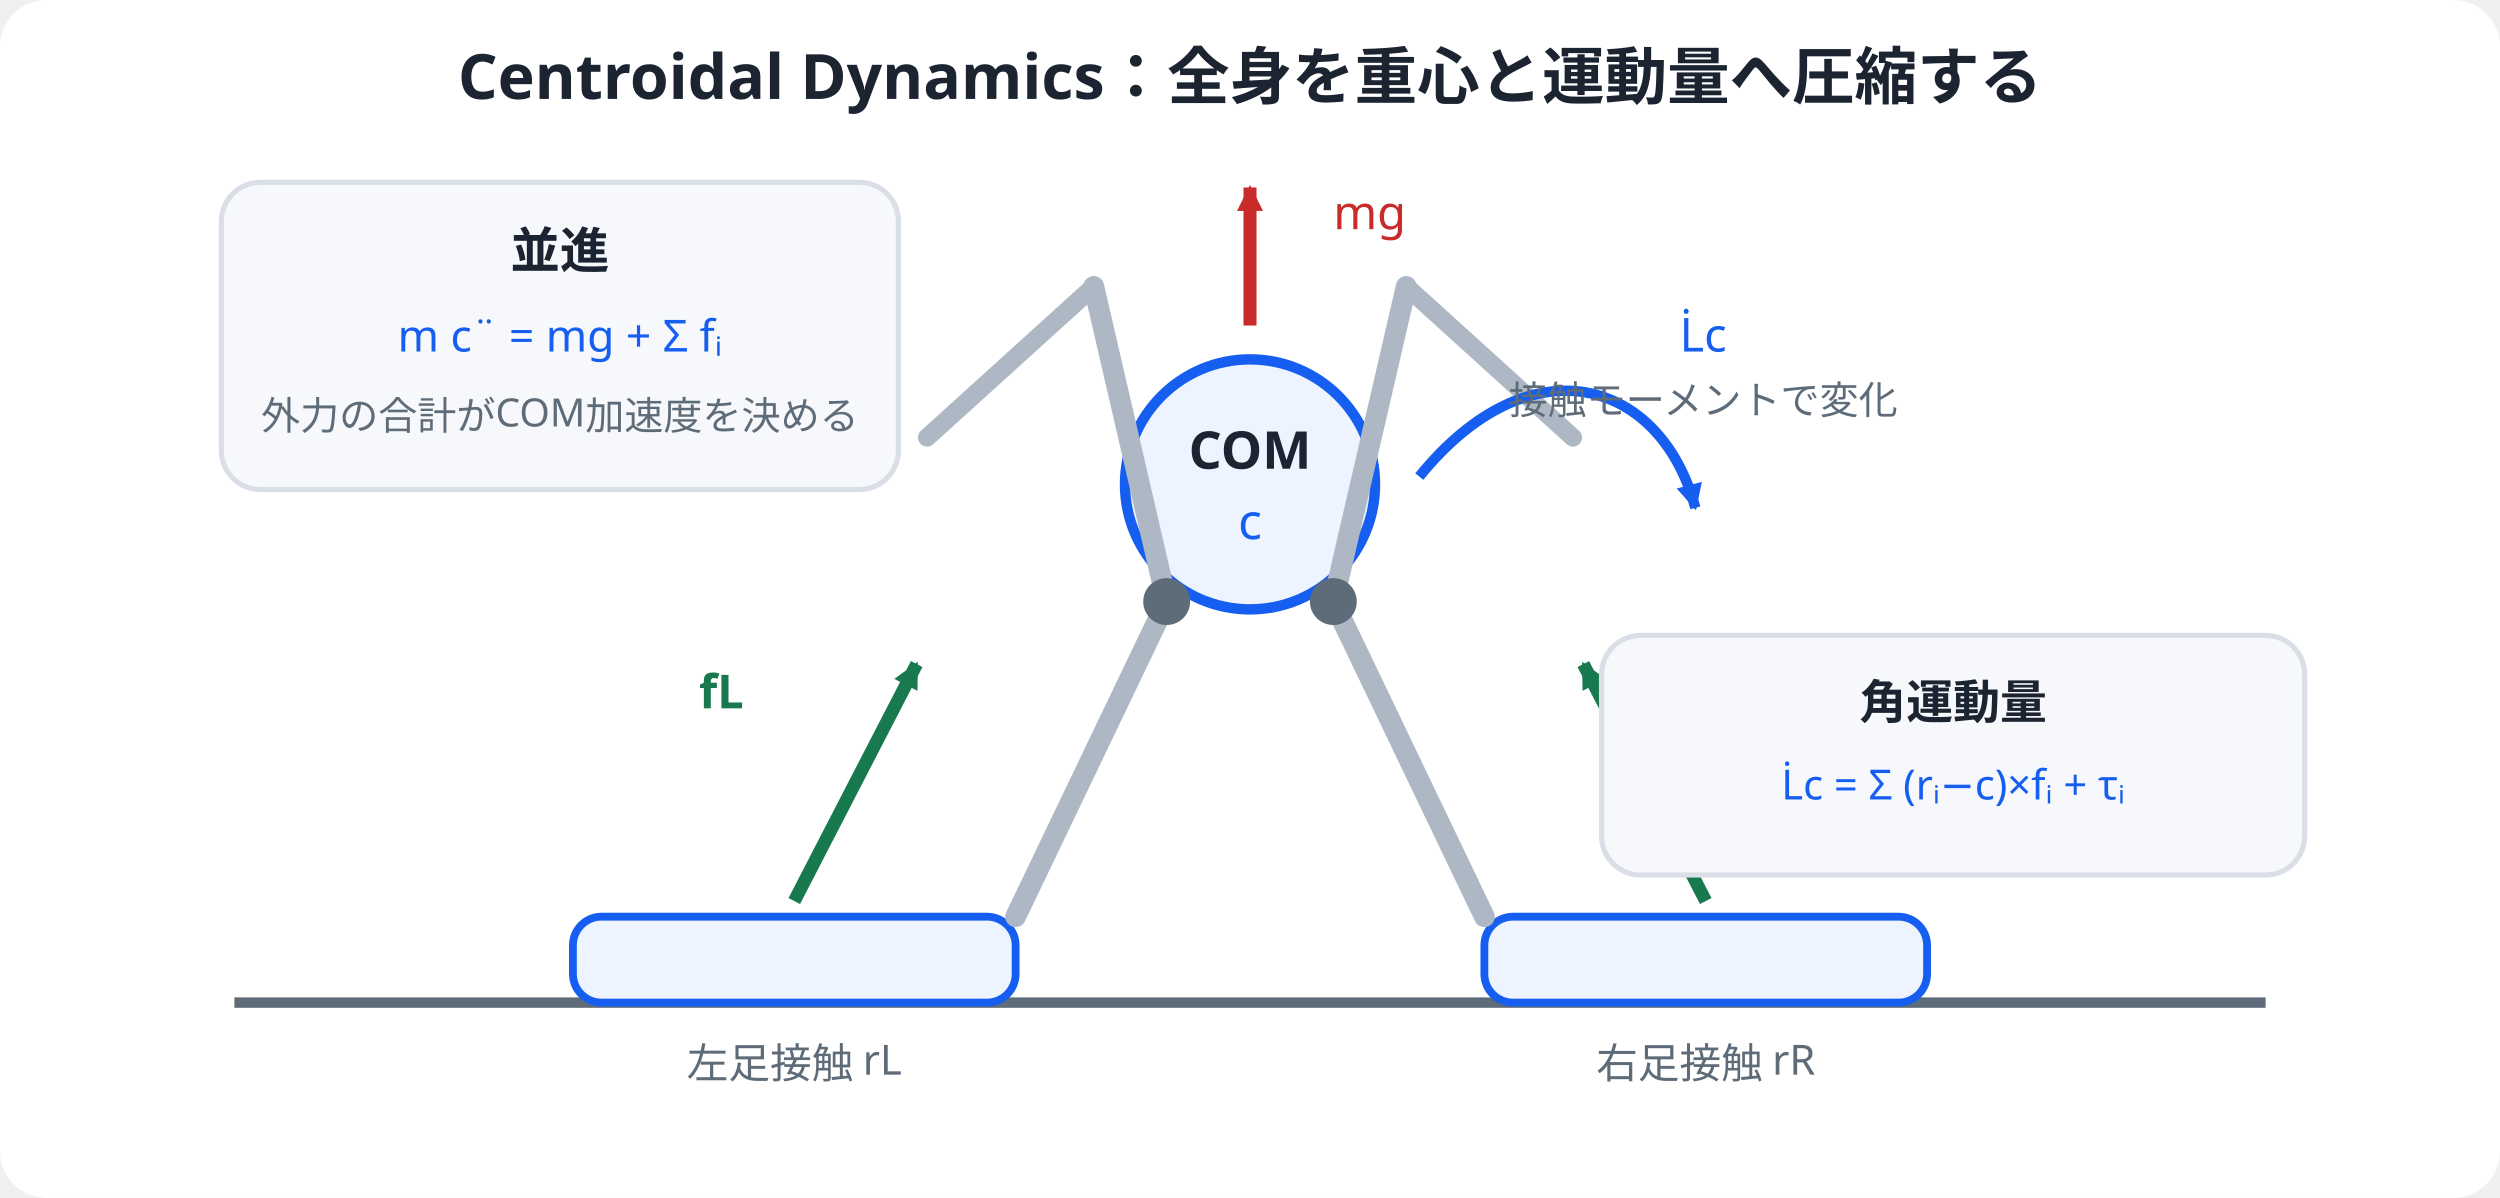
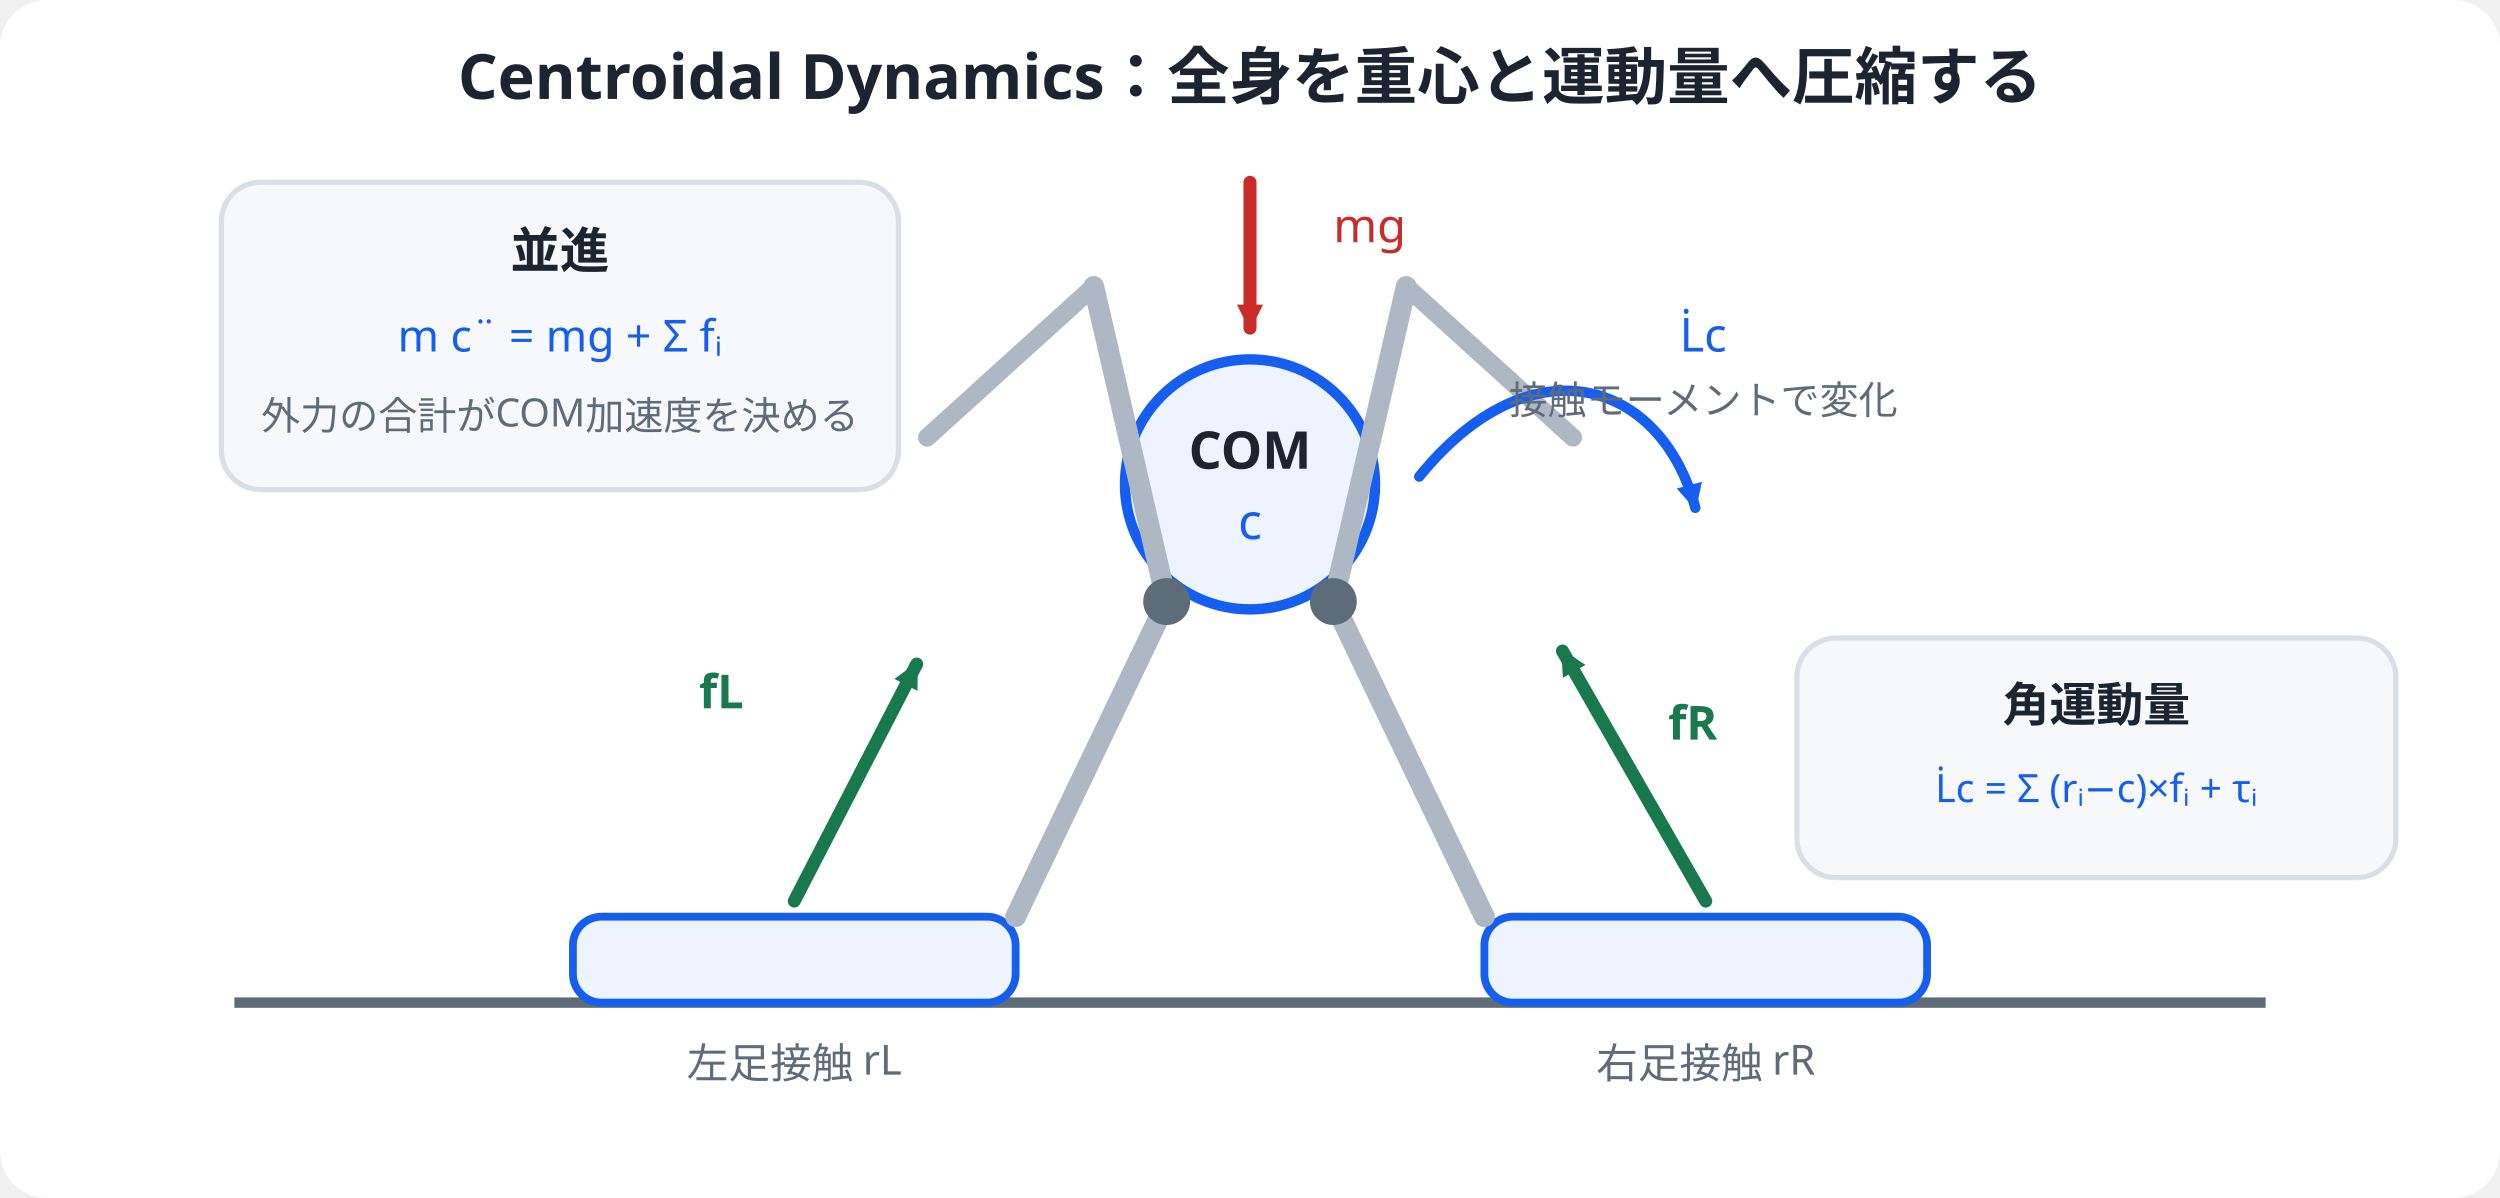
<svg xmlns="http://www.w3.org/2000/svg" width="960" height="460" viewBox="0 0 960 460" role="img" aria-labelledby="title desc">
  <defs>
    <marker id="blueArrow" markerUnits="userSpaceOnUse" markerWidth="12" markerHeight="12" viewBox="0 0 12 12" refX="10" refY="6" orient="auto">
      <path d="M1 1 L11 6 L1 11 Z" fill="#155eef" />
    </marker>
    <marker id="redArrow" markerUnits="userSpaceOnUse" markerWidth="12" markerHeight="12" viewBox="0 0 12 12" refX="10" refY="6" orient="auto">
      <path d="M1 1 L11 6 L1 11 Z" fill="#c92a2a" />
    </marker>
    <marker id="greenArrow" markerUnits="userSpaceOnUse" markerWidth="12" markerHeight="12" viewBox="0 0 12 12" refX="10" refY="6" orient="auto">
      <path d="M1 1 L11 6 L1 11 Z" fill="#18794e" />
    </marker>
  </defs>
  <rect width="960" height="460" rx="18" fill="#ffffff" />
  <text x="480" y="38" text-anchor="middle" font-family="system-ui,sans-serif" font-size="24" font-weight="700" fill="#1b2430">Centroidal Dynamics：全身を重心と運動量へ圧縮する</text>
  <line x1="90" y1="385" x2="870" y2="385" stroke="#5e6b78" stroke-width="4" />
  <rect x="220" y="352" width="170" height="33" rx="11" fill="#eef4ff" stroke="#155eef" stroke-width="3" />
  <rect x="570" y="352" width="170" height="33" rx="11" fill="#eef4ff" stroke="#155eef" stroke-width="3" />
  <text x="305" y="414" text-anchor="middle" font-family="system-ui,sans-serif" font-size="16" fill="#5e6b78">左足接触 rL</text>
  <text x="655" y="414" text-anchor="middle" font-family="system-ui,sans-serif" font-size="16" fill="#5e6b78">右足接触 rR</text>
  <circle cx="480" cy="186" r="48" fill="#eef4ff" stroke="#155eef" stroke-width="4" />
  <text x="480" y="180" text-anchor="middle" font-family="system-ui,sans-serif" font-size="20" font-weight="700" fill="#1b2430">COM</text>
  <text x="480" y="207" text-anchor="middle" font-family="system-ui,sans-serif" font-size="19" fill="#155eef">c</text>
  <path d="M390 352 L448 231" stroke="#aeb8c4" stroke-width="8" stroke-linecap="round" />
  <path d="M570 352 L512 231" stroke="#aeb8c4" stroke-width="8" stroke-linecap="round" />
  <path d="M448 231 L420 110" stroke="#aeb8c4" stroke-width="8" stroke-linecap="round" />
  <path d="M512 231 L540 110" stroke="#aeb8c4" stroke-width="8" stroke-linecap="round" />
  <path d="M420 110 L356 168" stroke="#aeb8c4" stroke-width="7" stroke-linecap="round" />
  <path d="M540 110 L604 168" stroke="#aeb8c4" stroke-width="7" stroke-linecap="round" />
  <circle cx="448" cy="231" r="9" fill="#5e6b78" />
  <circle cx="512" cy="231" r="9" fill="#5e6b78" />
-   <line x1="305" y1="346" x2="352" y2="255" stroke="#18794e" stroke-width="5" marker-end="url(#greenArrow)" />
-   <text x="277" y="272" text-anchor="middle" font-family="system-ui,sans-serif" font-size="18" font-weight="700" fill="#18794e">fL</text>
-   <line x1="655" y1="346" x2="608" y2="255" stroke="#18794e" stroke-width="5" marker-end="url(#greenArrow)" />
-   <text x="685" y="272" text-anchor="middle" font-family="system-ui,sans-serif" font-size="18" font-weight="700" fill="#18794e">fR</text>
-   <line x1="480" y1="125" x2="480" y2="72" stroke="#c92a2a" stroke-width="5" marker-end="url(#redArrow)" />
-   <text x="512" y="88" font-family="system-ui,sans-serif" font-size="18" fill="#c92a2a">mg</text>
-   <path d="M545 183 C588 130 638 146 651 195" fill="none" stroke="#155eef" stroke-width="4" marker-end="url(#blueArrow)" />
-   <text x="654" y="135" text-anchor="middle" font-family="system-ui,sans-serif" font-size="18" fill="#155eef">L̇c</text>
-   <text x="654" y="159" text-anchor="middle" font-family="system-ui,sans-serif" font-size="15" fill="#5e6b78">接触モーメントで変化</text>
  <rect x="85" y="70" width="260" height="118" rx="15" fill="#f7f8fb" stroke="#d9dee7" stroke-width="2" />
  <text x="215" y="103" text-anchor="middle" font-family="system-ui,sans-serif" font-size="19" font-weight="700" fill="#1b2430">並進</text>
  <text x="215" y="135" text-anchor="middle" font-family="system-ui,sans-serif" font-size="17" fill="#155eef">m c¨ = mg + Σ fᵢ</text>
  <text x="215" y="165" text-anchor="middle" font-family="system-ui,sans-serif" font-size="15" fill="#5e6b78">外力の合計がCOM加速度を決める</text>
-   <rect x="615" y="244" width="270" height="92" rx="15" fill="#f7f8fb" stroke="#d9dee7" stroke-width="2" />
-   <text x="750" y="276" text-anchor="middle" font-family="system-ui,sans-serif" font-size="18" font-weight="700" fill="#1b2430">角運動量</text>
-   <text x="750" y="307" text-anchor="middle" font-family="system-ui,sans-serif" font-size="16" fill="#155eef">L̇c = Σ (rᵢ−c)×fᵢ + τᵢ</text>
+   <rect x="690" y="245" width="230" height="92" rx="15" fill="#f7f8fb" stroke="#d9dee7" stroke-width="2" />
+   <text x="805" y="277" text-anchor="middle" font-family="system-ui,sans-serif" font-size="18" font-weight="700" fill="#1b2430">角運動量</text>
+   <text x="805" y="308" text-anchor="middle" font-family="system-ui,sans-serif" font-size="15" fill="#155eef">L̇c = Σ (rᵢ−c)×fᵢ + τᵢ</text>
+   <line x1="305" y1="346" x2="352" y2="255" stroke="#18794e" stroke-width="5" stroke-linecap="round" marker-end="url(#greenArrow)" />
+   <text x="277" y="272" text-anchor="middle" font-family="system-ui,sans-serif" font-size="18" font-weight="700" fill="#18794e">fL</text>
+   <line x1="655" y1="346" x2="600" y2="250" stroke="#18794e" stroke-width="5" stroke-linecap="round" marker-end="url(#greenArrow)" />
+   <text x="650" y="284" text-anchor="middle" font-family="system-ui,sans-serif" font-size="18" font-weight="700" fill="#18794e">fR</text>
+   <line x1="480" y1="70" x2="480" y2="126" stroke="#c92a2a" stroke-width="5" stroke-linecap="round" marker-end="url(#redArrow)" />
+   <text x="512" y="93" font-family="system-ui,sans-serif" font-size="18" fill="#c92a2a">mg</text>
+   <path d="M545 183 C588 130 638 146 651 195" fill="none" stroke="#155eef" stroke-width="4" stroke-linecap="round" marker-end="url(#blueArrow)" />
+   <text x="654" y="135" text-anchor="middle" font-family="system-ui,sans-serif" font-size="18" fill="#155eef">L̇c</text>
+   <text x="654" y="159" text-anchor="middle" font-family="system-ui,sans-serif" font-size="15" fill="#5e6b78">接触モーメントで変化</text>
</svg>
